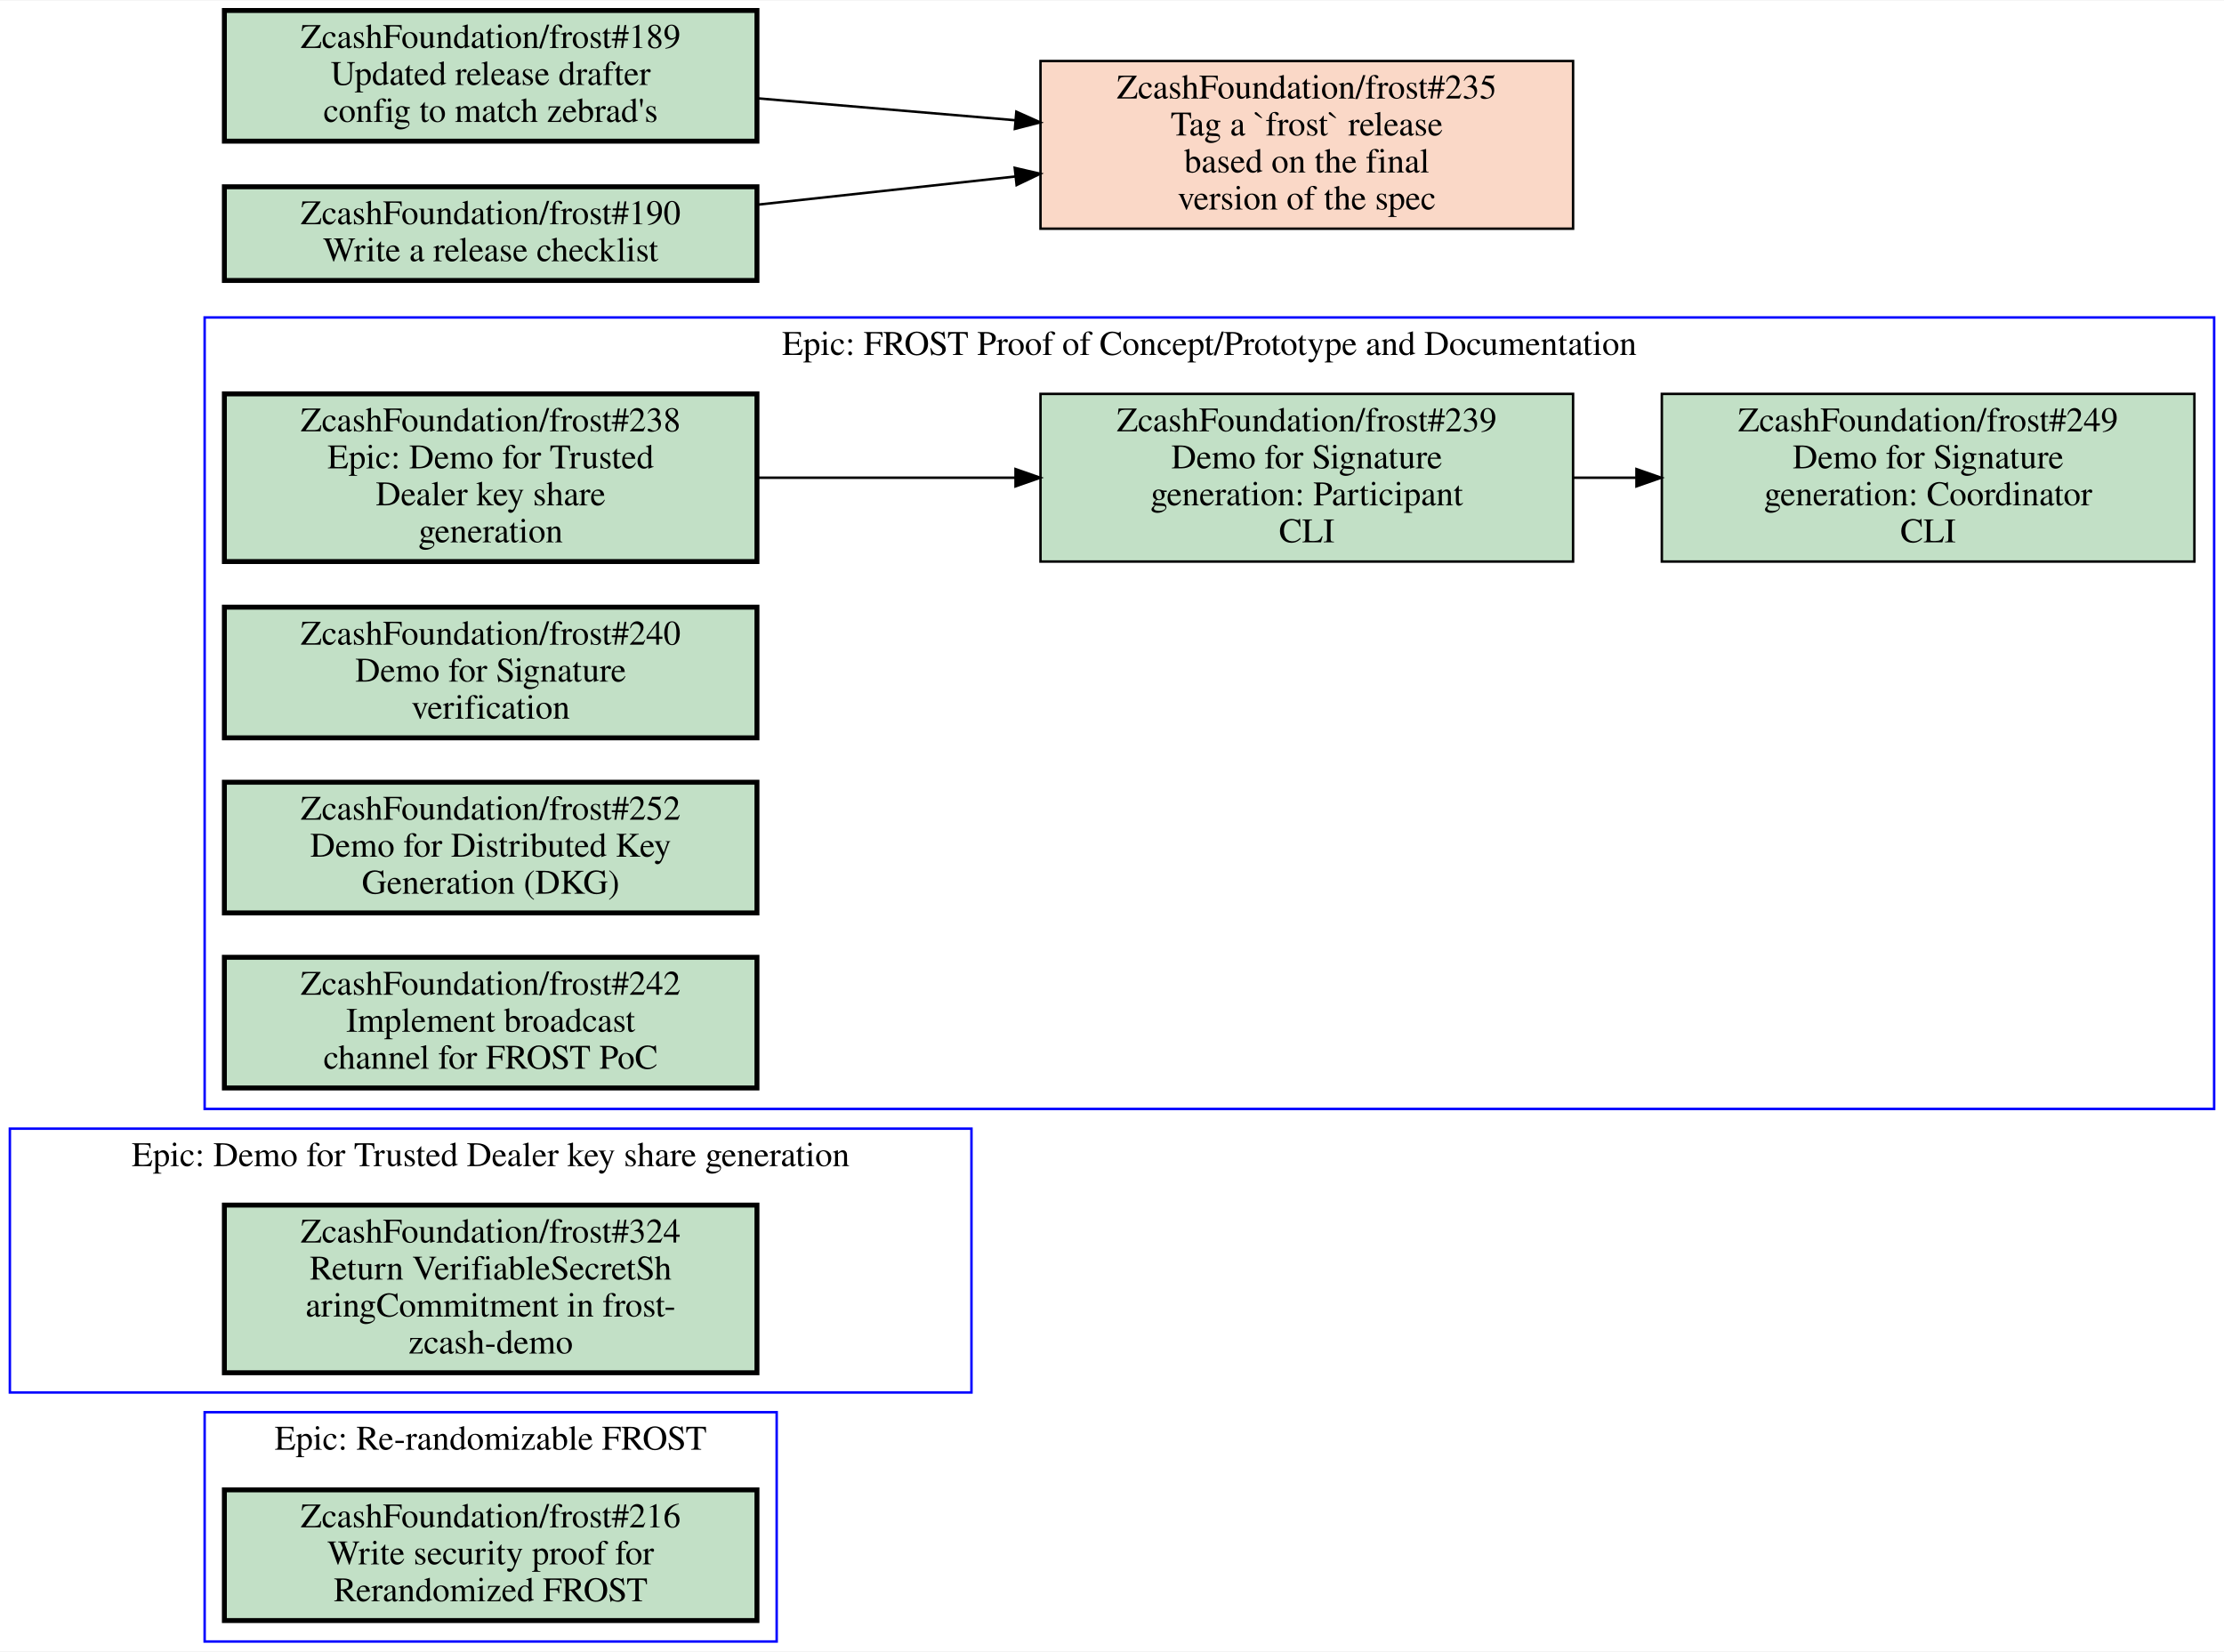
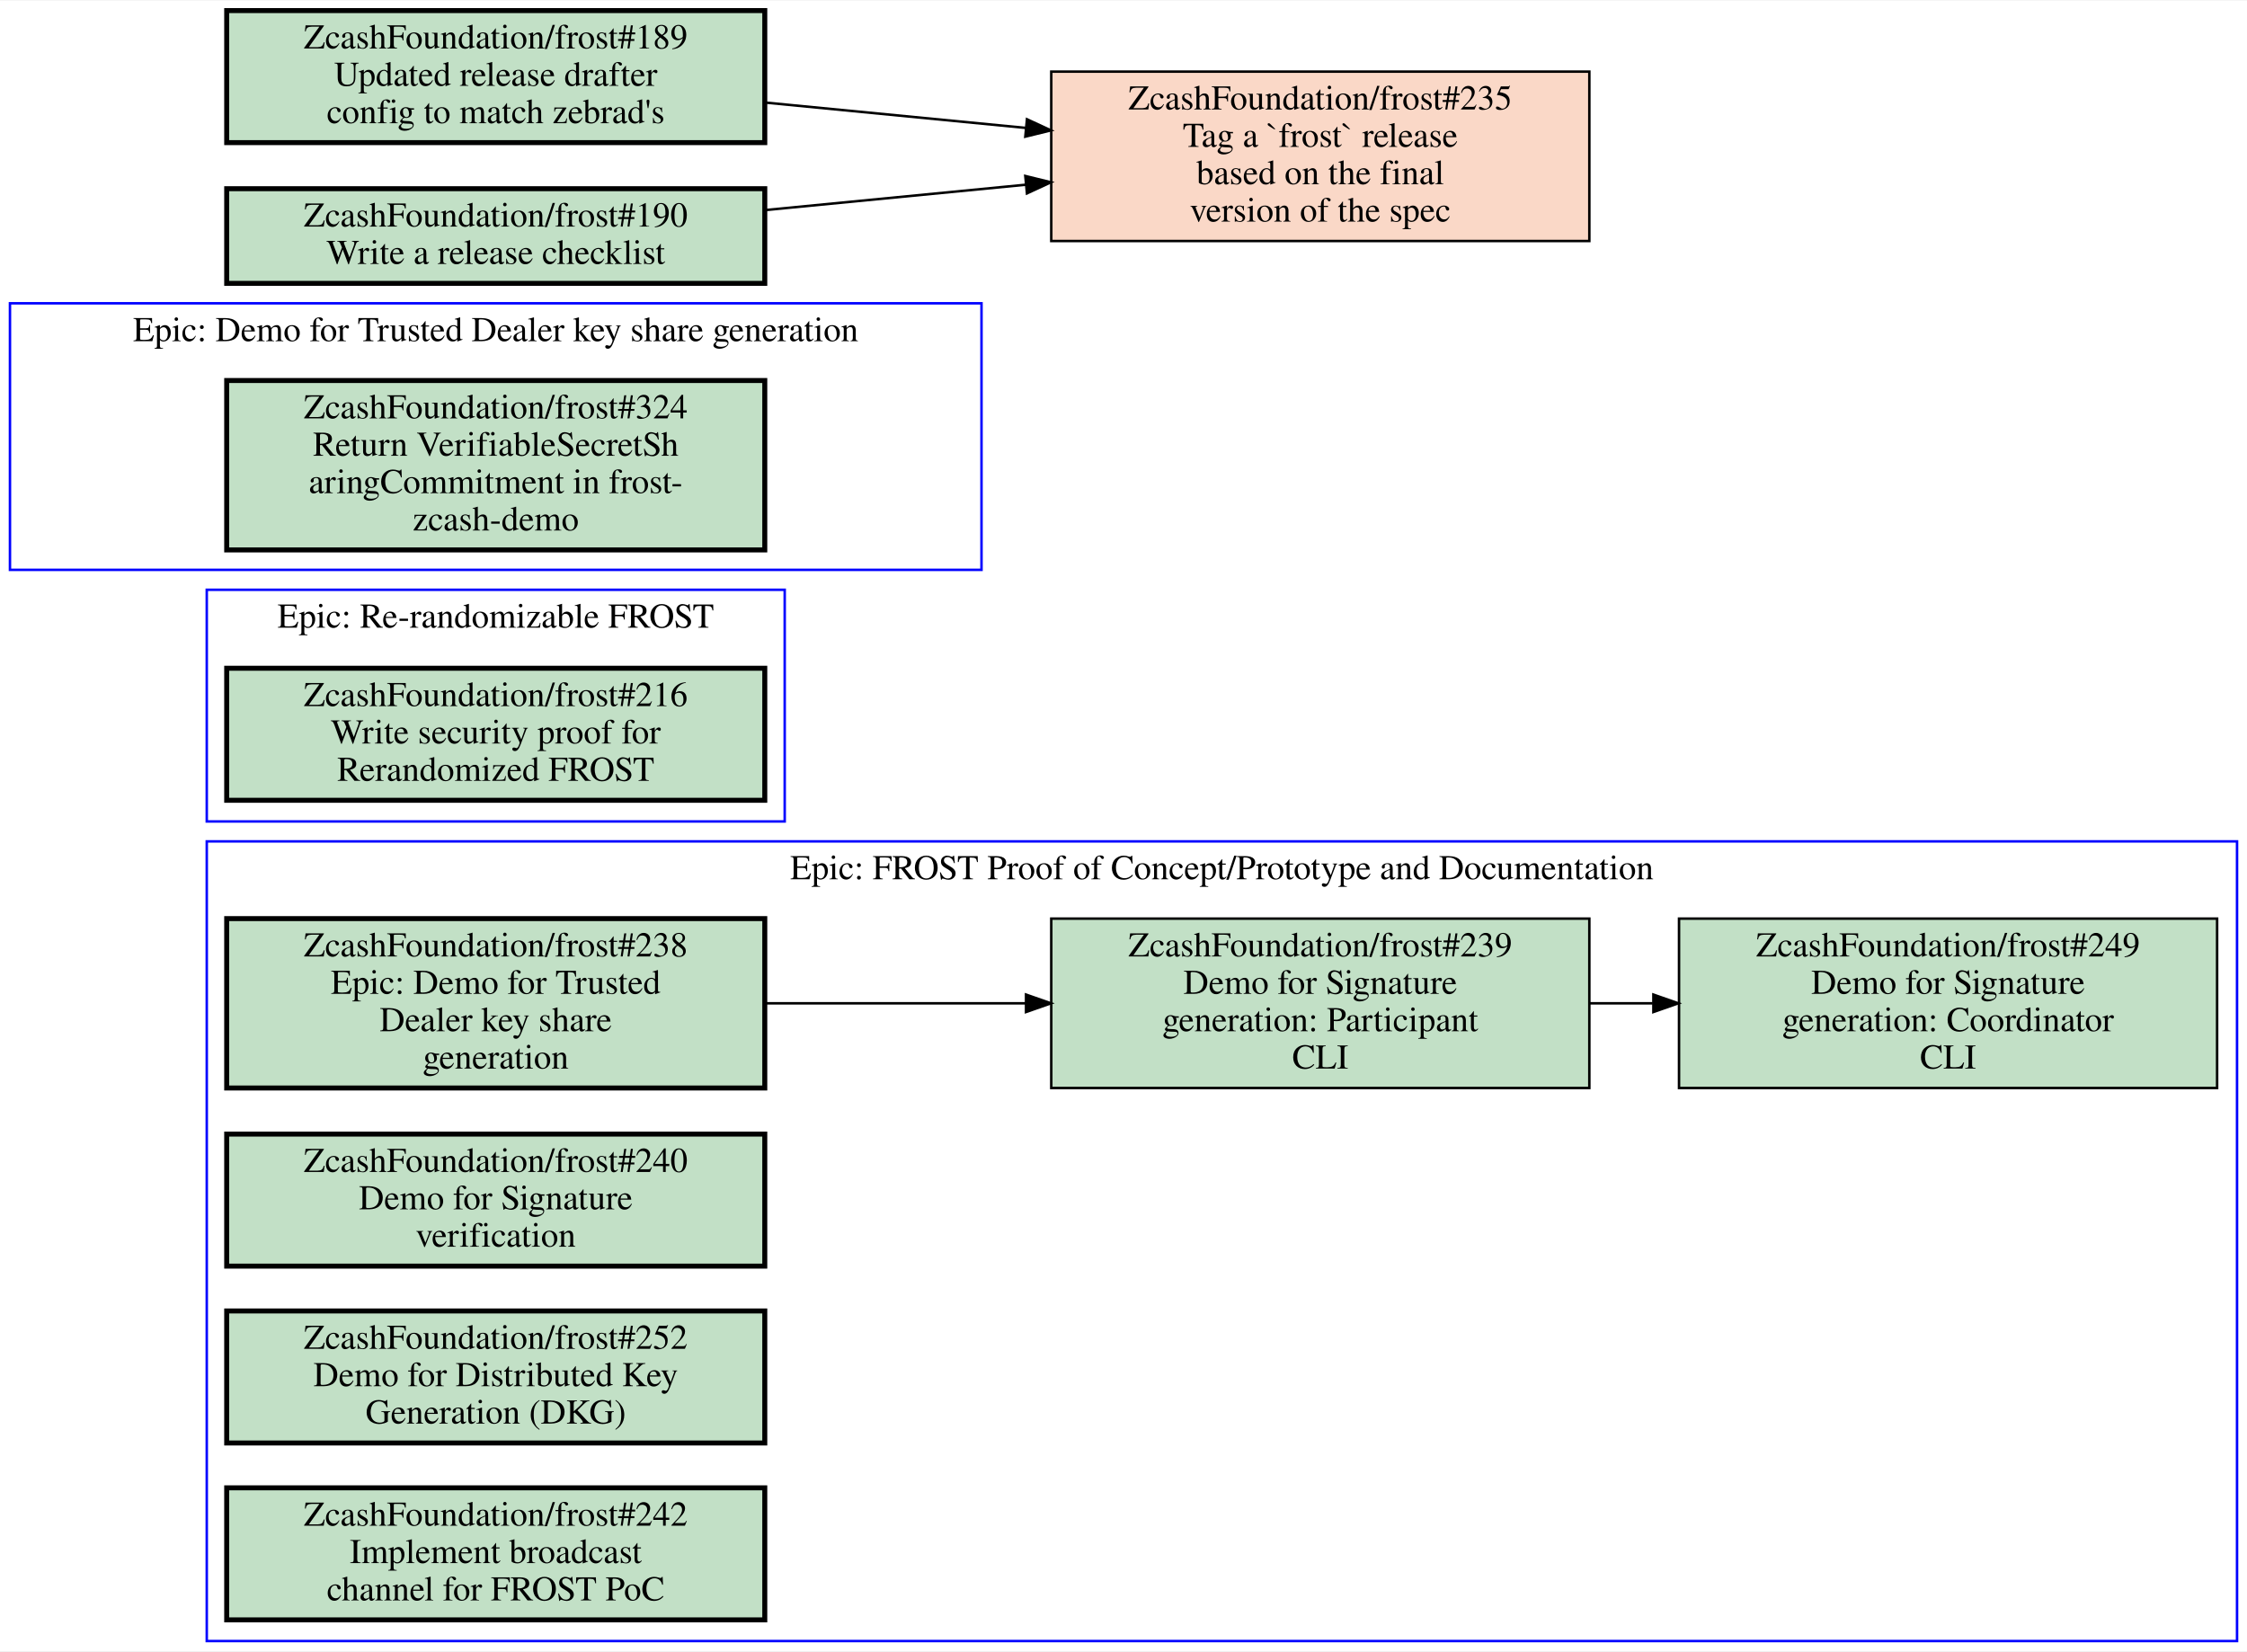
- <svg xmlns="http://www.w3.org/2000/svg" xmlns:xlink="http://www.w3.org/1999/xlink" width="902pt" height="670pt" viewBox="0.00 0.00 902.00 669.50">
-   <g id="graph0" class="graph" transform="scale(1 1) rotate(0) translate(4 665.5)">
-     <polygon fill="white" stroke="transparent" points="-4,4 -4,-665.5 898,-665.5 898,4 -4,4" />
+ <svg xmlns="http://www.w3.org/2000/svg" xmlns:xlink="http://www.w3.org/1999/xlink" width="902pt" height="663pt" viewBox="0.00 0.00 902.00 662.50">
+   <g id="graph0" class="graph" transform="scale(1 1) rotate(0) translate(4 658.5)">
+     <polygon fill="white" stroke="transparent" points="-4,4 -4,-658.5 898,-658.5 898,4 -4,4" />
    <g id="clust1" class="cluster">
-       <polygon fill="none" stroke="blue" points="0,-101 0,-208 390,-208 390,-101 0,-101" />
-       <text text-anchor="middle" x="195" y="-192.8" font-family="Times,serif" font-size="14.00">Epic: Demo for Trusted Dealer key share generation</text>
+       <polygon fill="none" stroke="blue" points="0,-430 0,-537 390,-537 390,-430 0,-430" />
+       <text text-anchor="middle" x="195" y="-521.8" font-family="Times,serif" font-size="14.00">Epic: Demo for Trusted Dealer key share generation</text>
    </g>
    <g id="clust2" class="cluster">
-       <polygon fill="none" stroke="blue" points="79,0 79,-93 311,-93 311,0 79,0" />
-       <text text-anchor="middle" x="195" y="-77.8" font-family="Times,serif" font-size="14.00">Epic: Re-randomizable FROST</text>
+       <polygon fill="none" stroke="blue" points="79,0 79,-321 894,-321 894,0 79,0" />
+       <text text-anchor="middle" x="486.5" y="-305.8" font-family="Times,serif" font-size="14.00">Epic: FROST Proof of Concept/Prototype and Documentation</text>
    </g>
    <g id="clust3" class="cluster">
-       <polygon fill="none" stroke="blue" points="79,-216 79,-537 894,-537 894,-216 79,-216" />
-       <text text-anchor="middle" x="486.5" y="-521.8" font-family="Times,serif" font-size="14.00">Epic: FROST Proof of Concept/Prototype and Documentation</text>
+       <polygon fill="none" stroke="blue" points="79,-329 79,-422 311,-422 311,-329 79,-329" />
+       <text text-anchor="middle" x="195" y="-406.8" font-family="Times,serif" font-size="14.00">Epic: Re-randomizable FROST</text>
    </g>
    <g id="node1" class="node open">
      <g id="a_node1">
        <a xlink:href="https://github.com/ZcashFoundation/frost/issues/324" xlink:title="ZcashFoundation/frost#324&#10;Return VerifiableSecretSh&#10;aringCommitment in frost-&#10;zcash-demo" target="_blank">
-           <polygon fill="#c2e0c6" stroke="black" stroke-width="2" points="303,-177 87,-177 87,-109 303,-109 303,-177" />
-           <text text-anchor="middle" x="195" y="-161.8" font-family="Times,serif" font-size="14.00">ZcashFoundation/frost#324</text>
-           <text text-anchor="middle" x="195" y="-146.8" font-family="Times,serif" font-size="14.00">Return VerifiableSecretSh</text>
-           <text text-anchor="middle" x="195" y="-131.8" font-family="Times,serif" font-size="14.00">aringCommitment in frost-</text>
-           <text text-anchor="middle" x="195" y="-116.8" font-family="Times,serif" font-size="14.00">zcash-demo</text>
+           <polygon fill="#c2e0c6" stroke="black" stroke-width="2" points="303,-506 87,-506 87,-438 303,-438 303,-506" />
+           <text text-anchor="middle" x="195" y="-490.8" font-family="Times,serif" font-size="14.00">ZcashFoundation/frost#324</text>
+           <text text-anchor="middle" x="195" y="-475.8" font-family="Times,serif" font-size="14.00">Return VerifiableSecretSh</text>
+           <text text-anchor="middle" x="195" y="-460.8" font-family="Times,serif" font-size="14.00">aringCommitment in frost-</text>
+           <text text-anchor="middle" x="195" y="-445.8" font-family="Times,serif" font-size="14.00">zcash-demo</text>
        </a>
      </g>
    </g>
    <g id="node2" class="node open">
      <g id="a_node2">
-         <a xlink:href="https://github.com/ZcashFoundation/frost/issues/216" xlink:title="ZcashFoundation/frost#216&#10;Write security proof for&#10;Rerandomized FROST" target="_blank">
-           <polygon fill="#c2e0c6" stroke="black" stroke-width="2" points="303,-61.5 87,-61.5 87,-8.5 303,-8.5 303,-61.5" />
-           <text text-anchor="middle" x="195" y="-46.3" font-family="Times,serif" font-size="14.00">ZcashFoundation/frost#216</text>
-           <text text-anchor="middle" x="195" y="-31.3" font-family="Times,serif" font-size="14.00">Write security proof for</text>
-           <text text-anchor="middle" x="195" y="-16.3" font-family="Times,serif" font-size="14.00">Rerandomized FROST</text>
+         <a xlink:href="https://github.com/ZcashFoundation/frost/issues/238" xlink:title="ZcashFoundation/frost#238&#10;Epic: Demo for Trusted&#10;Dealer key share&#10;generation" target="_blank">
+           <polygon fill="#c2e0c6" stroke="black" stroke-width="2" points="303,-290 87,-290 87,-222 303,-222 303,-290" />
+           <text text-anchor="middle" x="195" y="-274.8" font-family="Times,serif" font-size="14.00">ZcashFoundation/frost#238</text>
+           <text text-anchor="middle" x="195" y="-259.8" font-family="Times,serif" font-size="14.00">Epic: Demo for Trusted</text>
+           <text text-anchor="middle" x="195" y="-244.8" font-family="Times,serif" font-size="14.00">Dealer key share</text>
+           <text text-anchor="middle" x="195" y="-229.8" font-family="Times,serif" font-size="14.00">generation</text>
        </a>
      </g>
    </g>
    <g id="node3" class="node open">
      <g id="a_node3">
-         <a xlink:href="https://github.com/ZcashFoundation/frost/issues/238" xlink:title="ZcashFoundation/frost#238&#10;Epic: Demo for Trusted&#10;Dealer key share&#10;generation" target="_blank">
-           <polygon fill="#c2e0c6" stroke="black" stroke-width="2" points="303,-506 87,-506 87,-438 303,-438 303,-506" />
-           <text text-anchor="middle" x="195" y="-490.8" font-family="Times,serif" font-size="14.00">ZcashFoundation/frost#238</text>
-           <text text-anchor="middle" x="195" y="-475.8" font-family="Times,serif" font-size="14.00">Epic: Demo for Trusted</text>
-           <text text-anchor="middle" x="195" y="-460.8" font-family="Times,serif" font-size="14.00">Dealer key share</text>
-           <text text-anchor="middle" x="195" y="-445.8" font-family="Times,serif" font-size="14.00">generation</text>
-         </a>
-       </g>
-     </g>
-     <g id="node4" class="node open">
-       <g id="a_node4">
        <a xlink:href="https://github.com/ZcashFoundation/frost/issues/239" xlink:title="ZcashFoundation/frost#239&#10;Demo for Signature&#10;generation: Participant&#10;CLI" target="_blank">
-           <polygon fill="#c2e0c6" stroke="black" points="634,-506 418,-506 418,-438 634,-438 634,-506" />
-           <text text-anchor="middle" x="526" y="-490.8" font-family="Times,serif" font-size="14.00">ZcashFoundation/frost#239</text>
-           <text text-anchor="middle" x="526" y="-475.8" font-family="Times,serif" font-size="14.00">Demo for Signature</text>
-           <text text-anchor="middle" x="526" y="-460.8" font-family="Times,serif" font-size="14.00">generation: Participant</text>
-           <text text-anchor="middle" x="526" y="-445.8" font-family="Times,serif" font-size="14.00">CLI</text>
+           <polygon fill="#c2e0c6" stroke="black" points="634,-290 418,-290 418,-222 634,-222 634,-290" />
+           <text text-anchor="middle" x="526" y="-274.8" font-family="Times,serif" font-size="14.00">ZcashFoundation/frost#239</text>
+           <text text-anchor="middle" x="526" y="-259.8" font-family="Times,serif" font-size="14.00">Demo for Signature</text>
+           <text text-anchor="middle" x="526" y="-244.8" font-family="Times,serif" font-size="14.00">generation: Participant</text>
+           <text text-anchor="middle" x="526" y="-229.8" font-family="Times,serif" font-size="14.00">CLI</text>
        </a>
      </g>
    </g>
    <g id="edge1" class="edge">
-       <path fill="none" stroke="black" d="M303.27,-472C336.72,-472 373.78,-472 407.87,-472" />
-       <polygon fill="black" stroke="black" points="407.87,-475.5 417.87,-472 407.87,-468.5 407.87,-475.5" />
+       <path fill="none" stroke="black" d="M303.27,-256C336.72,-256 373.78,-256 407.87,-256" />
+       <polygon fill="black" stroke="black" points="407.87,-259.5 417.87,-256 407.87,-252.5 407.87,-259.5" />
    </g>
-     <g id="node5" class="node open">
-       <g id="a_node5">
+     <g id="node4" class="node open">
+       <g id="a_node4">
        <a xlink:href="https://github.com/ZcashFoundation/frost/issues/249" xlink:title="ZcashFoundation/frost#249&#10;Demo for Signature&#10;generation: Coordinator&#10;CLI" target="_blank">
-           <polygon fill="#c2e0c6" stroke="black" points="886,-506 670,-506 670,-438 886,-438 886,-506" />
-           <text text-anchor="middle" x="778" y="-490.8" font-family="Times,serif" font-size="14.00">ZcashFoundation/frost#249</text>
-           <text text-anchor="middle" x="778" y="-475.8" font-family="Times,serif" font-size="14.00">Demo for Signature</text>
-           <text text-anchor="middle" x="778" y="-460.8" font-family="Times,serif" font-size="14.00">generation: Coordinator</text>
-           <text text-anchor="middle" x="778" y="-445.8" font-family="Times,serif" font-size="14.00">CLI</text>
+           <polygon fill="#c2e0c6" stroke="black" points="886,-290 670,-290 670,-222 886,-222 886,-290" />
+           <text text-anchor="middle" x="778" y="-274.8" font-family="Times,serif" font-size="14.00">ZcashFoundation/frost#249</text>
+           <text text-anchor="middle" x="778" y="-259.8" font-family="Times,serif" font-size="14.00">Demo for Signature</text>
+           <text text-anchor="middle" x="778" y="-244.8" font-family="Times,serif" font-size="14.00">generation: Coordinator</text>
+           <text text-anchor="middle" x="778" y="-229.8" font-family="Times,serif" font-size="14.00">CLI</text>
        </a>
      </g>
    </g>
    <g id="edge2" class="edge">
-       <path fill="none" stroke="black" d="M634.11,-472C642.5,-472 650.99,-472 659.44,-472" />
-       <polygon fill="black" stroke="black" points="659.71,-475.5 669.71,-472 659.71,-468.5 659.71,-475.5" />
+       <path fill="none" stroke="black" d="M634.11,-256C642.5,-256 650.99,-256 659.44,-256" />
+       <polygon fill="black" stroke="black" points="659.71,-259.5 669.71,-256 659.71,-252.5 659.71,-259.5" />
+     </g>
+     <g id="node5" class="node open">
+       <g id="a_node5">
+         <a xlink:href="https://github.com/ZcashFoundation/frost/issues/240" xlink:title="ZcashFoundation/frost#240&#10;Demo for Signature&#10;verification" target="_blank">
+           <polygon fill="#c2e0c6" stroke="black" stroke-width="2" points="303,-203.5 87,-203.5 87,-150.5 303,-150.5 303,-203.5" />
+           <text text-anchor="middle" x="195" y="-188.3" font-family="Times,serif" font-size="14.00">ZcashFoundation/frost#240</text>
+           <text text-anchor="middle" x="195" y="-173.3" font-family="Times,serif" font-size="14.00">Demo for Signature</text>
+           <text text-anchor="middle" x="195" y="-158.3" font-family="Times,serif" font-size="14.00">verification</text>
+         </a>
+       </g>
    </g>
    <g id="node6" class="node open">
      <g id="a_node6">
-         <a xlink:href="https://github.com/ZcashFoundation/frost/issues/240" xlink:title="ZcashFoundation/frost#240&#10;Demo for Signature&#10;verification" target="_blank">
-           <polygon fill="#c2e0c6" stroke="black" stroke-width="2" points="303,-419.5 87,-419.5 87,-366.5 303,-366.5 303,-419.5" />
-           <text text-anchor="middle" x="195" y="-404.3" font-family="Times,serif" font-size="14.00">ZcashFoundation/frost#240</text>
-           <text text-anchor="middle" x="195" y="-389.3" font-family="Times,serif" font-size="14.00">Demo for Signature</text>
-           <text text-anchor="middle" x="195" y="-374.3" font-family="Times,serif" font-size="14.00">verification</text>
+         <a xlink:href="https://github.com/ZcashFoundation/frost/issues/252" xlink:title="ZcashFoundation/frost#252&#10;Demo for Distributed Key&#10;Generation (DKG)" target="_blank">
+           <polygon fill="#c2e0c6" stroke="black" stroke-width="2" points="303,-132.5 87,-132.5 87,-79.5 303,-79.5 303,-132.5" />
+           <text text-anchor="middle" x="195" y="-117.3" font-family="Times,serif" font-size="14.00">ZcashFoundation/frost#252</text>
+           <text text-anchor="middle" x="195" y="-102.3" font-family="Times,serif" font-size="14.00">Demo for Distributed Key</text>
+           <text text-anchor="middle" x="195" y="-87.3" font-family="Times,serif" font-size="14.00">Generation (DKG)</text>
        </a>
      </g>
    </g>
    <g id="node7" class="node open">
      <g id="a_node7">
-         <a xlink:href="https://github.com/ZcashFoundation/frost/issues/252" xlink:title="ZcashFoundation/frost#252&#10;Demo for Distributed Key&#10;Generation (DKG)" target="_blank">
-           <polygon fill="#c2e0c6" stroke="black" stroke-width="2" points="303,-348.5 87,-348.5 87,-295.5 303,-295.5 303,-348.5" />
-           <text text-anchor="middle" x="195" y="-333.3" font-family="Times,serif" font-size="14.00">ZcashFoundation/frost#252</text>
-           <text text-anchor="middle" x="195" y="-318.3" font-family="Times,serif" font-size="14.00">Demo for Distributed Key</text>
-           <text text-anchor="middle" x="195" y="-303.3" font-family="Times,serif" font-size="14.00">Generation (DKG)</text>
+         <a xlink:href="https://github.com/ZcashFoundation/frost/issues/242" xlink:title="ZcashFoundation/frost#242&#10;Implement broadcast&#10;channel for FROST PoC" target="_blank">
+           <polygon fill="#c2e0c6" stroke="black" stroke-width="2" points="303,-61.5 87,-61.5 87,-8.5 303,-8.5 303,-61.5" />
+           <text text-anchor="middle" x="195" y="-46.3" font-family="Times,serif" font-size="14.00">ZcashFoundation/frost#242</text>
+           <text text-anchor="middle" x="195" y="-31.3" font-family="Times,serif" font-size="14.00">Implement broadcast</text>
+           <text text-anchor="middle" x="195" y="-16.3" font-family="Times,serif" font-size="14.00">channel for FROST PoC</text>
        </a>
      </g>
    </g>
    <g id="node8" class="node open">
      <g id="a_node8">
-         <a xlink:href="https://github.com/ZcashFoundation/frost/issues/242" xlink:title="ZcashFoundation/frost#242&#10;Implement broadcast&#10;channel for FROST PoC" target="_blank">
-           <polygon fill="#c2e0c6" stroke="black" stroke-width="2" points="303,-277.5 87,-277.5 87,-224.5 303,-224.5 303,-277.5" />
-           <text text-anchor="middle" x="195" y="-262.3" font-family="Times,serif" font-size="14.00">ZcashFoundation/frost#242</text>
-           <text text-anchor="middle" x="195" y="-247.3" font-family="Times,serif" font-size="14.00">Implement broadcast</text>
-           <text text-anchor="middle" x="195" y="-232.3" font-family="Times,serif" font-size="14.00">channel for FROST PoC</text>
+         <a xlink:href="https://github.com/ZcashFoundation/frost/issues/216" xlink:title="ZcashFoundation/frost#216&#10;Write security proof for&#10;Rerandomized FROST" target="_blank">
+           <polygon fill="#c2e0c6" stroke="black" stroke-width="2" points="303,-390.5 87,-390.5 87,-337.5 303,-337.5 303,-390.5" />
+           <text text-anchor="middle" x="195" y="-375.3" font-family="Times,serif" font-size="14.00">ZcashFoundation/frost#216</text>
+           <text text-anchor="middle" x="195" y="-360.3" font-family="Times,serif" font-size="14.00">Write security proof for</text>
+           <text text-anchor="middle" x="195" y="-345.3" font-family="Times,serif" font-size="14.00">Rerandomized FROST</text>
        </a>
      </g>
    </g>
    <g id="node9" class="node closed">
      <g id="a_node9">
        <a xlink:href="https://github.com/ZcashFoundation/frost/issues/235" xlink:title="ZcashFoundation/frost#235&#10;Tag a `frost` release&#10;based on the final&#10;version of the spec" target="_blank">
-           <polygon fill="#fad8c7" stroke="black" points="634,-641 418,-641 418,-573 634,-573 634,-641" />
-           <text text-anchor="middle" x="526" y="-625.8" font-family="Times,serif" font-size="14.00">ZcashFoundation/frost#235</text>
-           <text text-anchor="middle" x="526" y="-610.8" font-family="Times,serif" font-size="14.00">Tag a `frost` release</text>
-           <text text-anchor="middle" x="526" y="-595.8" font-family="Times,serif" font-size="14.00">based on the final</text>
-           <text text-anchor="middle" x="526" y="-580.8" font-family="Times,serif" font-size="14.00">version of the spec</text>
+           <polygon fill="#fad8c7" stroke="black" points="634,-630 418,-630 418,-562 634,-562 634,-630" />
+           <text text-anchor="middle" x="526" y="-614.8" font-family="Times,serif" font-size="14.00">ZcashFoundation/frost#235</text>
+           <text text-anchor="middle" x="526" y="-599.8" font-family="Times,serif" font-size="14.00">Tag a `frost` release</text>
+           <text text-anchor="middle" x="526" y="-584.8" font-family="Times,serif" font-size="14.00">based on the final</text>
+           <text text-anchor="middle" x="526" y="-569.8" font-family="Times,serif" font-size="14.00">version of the spec</text>
        </a>
      </g>
    </g>
    <g id="node10" class="node open">
      <g id="a_node10">
        <a xlink:href="https://github.com/ZcashFoundation/frost/issues/189" xlink:title="ZcashFoundation/frost#189&#10;Updated release drafter&#10;config to match zebrad's" target="_blank">
-           <polygon fill="#c2e0c6" stroke="black" stroke-width="2" points="303,-661.5 87,-661.5 87,-608.5 303,-608.5 303,-661.5" />
-           <text text-anchor="middle" x="195" y="-646.3" font-family="Times,serif" font-size="14.00">ZcashFoundation/frost#189</text>
-           <text text-anchor="middle" x="195" y="-631.3" font-family="Times,serif" font-size="14.00">Updated release drafter</text>
-           <text text-anchor="middle" x="195" y="-616.3" font-family="Times,serif" font-size="14.00">config to match zebrad's</text>
+           <polygon fill="#c2e0c6" stroke="black" stroke-width="2" points="303,-654.5 87,-654.5 87,-601.5 303,-601.5 303,-654.5" />
+           <text text-anchor="middle" x="195" y="-639.3" font-family="Times,serif" font-size="14.00">ZcashFoundation/frost#189</text>
+           <text text-anchor="middle" x="195" y="-624.3" font-family="Times,serif" font-size="14.00">Updated release drafter</text>
+           <text text-anchor="middle" x="195" y="-609.3" font-family="Times,serif" font-size="14.00">config to match zebrad's</text>
        </a>
      </g>
    </g>
    <g id="edge3" class="edge">
-       <path fill="none" stroke="black" d="M303.27,-625.87C336.72,-623.02 373.78,-619.87 407.87,-616.97" />
-       <polygon fill="black" stroke="black" points="408.2,-620.45 417.87,-616.12 407.61,-613.48 408.2,-620.45" />
+       <path fill="none" stroke="black" d="M303.27,-617.57C336.72,-614.31 373.78,-610.71 407.87,-607.39" />
+       <polygon fill="black" stroke="black" points="408.25,-610.87 417.87,-606.42 407.58,-603.9 408.25,-610.87" />
    </g>
    <g id="node11" class="node open">
      <g id="a_node11">
        <a xlink:href="https://github.com/ZcashFoundation/frost/issues/190" xlink:title="ZcashFoundation/frost#190&#10;Write a release checklist" target="_blank">
-           <polygon fill="#c2e0c6" stroke="black" stroke-width="2" points="303,-590 87,-590 87,-552 303,-552 303,-590" />
-           <text text-anchor="middle" x="195" y="-574.8" font-family="Times,serif" font-size="14.00">ZcashFoundation/frost#190</text>
-           <text text-anchor="middle" x="195" y="-559.8" font-family="Times,serif" font-size="14.00">Write a release checklist</text>
+           <polygon fill="#c2e0c6" stroke="black" stroke-width="2" points="303,-583 87,-583 87,-545 303,-545 303,-583" />
+           <text text-anchor="middle" x="195" y="-567.8" font-family="Times,serif" font-size="14.00">ZcashFoundation/frost#190</text>
+           <text text-anchor="middle" x="195" y="-552.8" font-family="Times,serif" font-size="14.00">Write a release checklist</text>
        </a>
      </g>
    </g>
    <g id="edge4" class="edge">
-       <path fill="none" stroke="black" d="M303.27,-582.74C336.72,-586.4 373.78,-590.45 407.87,-594.18" />
-       <polygon fill="black" stroke="black" points="407.55,-597.67 417.87,-595.28 408.31,-590.71 407.55,-597.67" />
+       <path fill="none" stroke="black" d="M303.27,-574.43C336.72,-577.69 373.78,-581.29 407.87,-584.61" />
+       <polygon fill="black" stroke="black" points="407.58,-588.1 417.87,-585.58 408.25,-581.13 407.58,-588.1" />
    </g>
  </g>
</svg>
